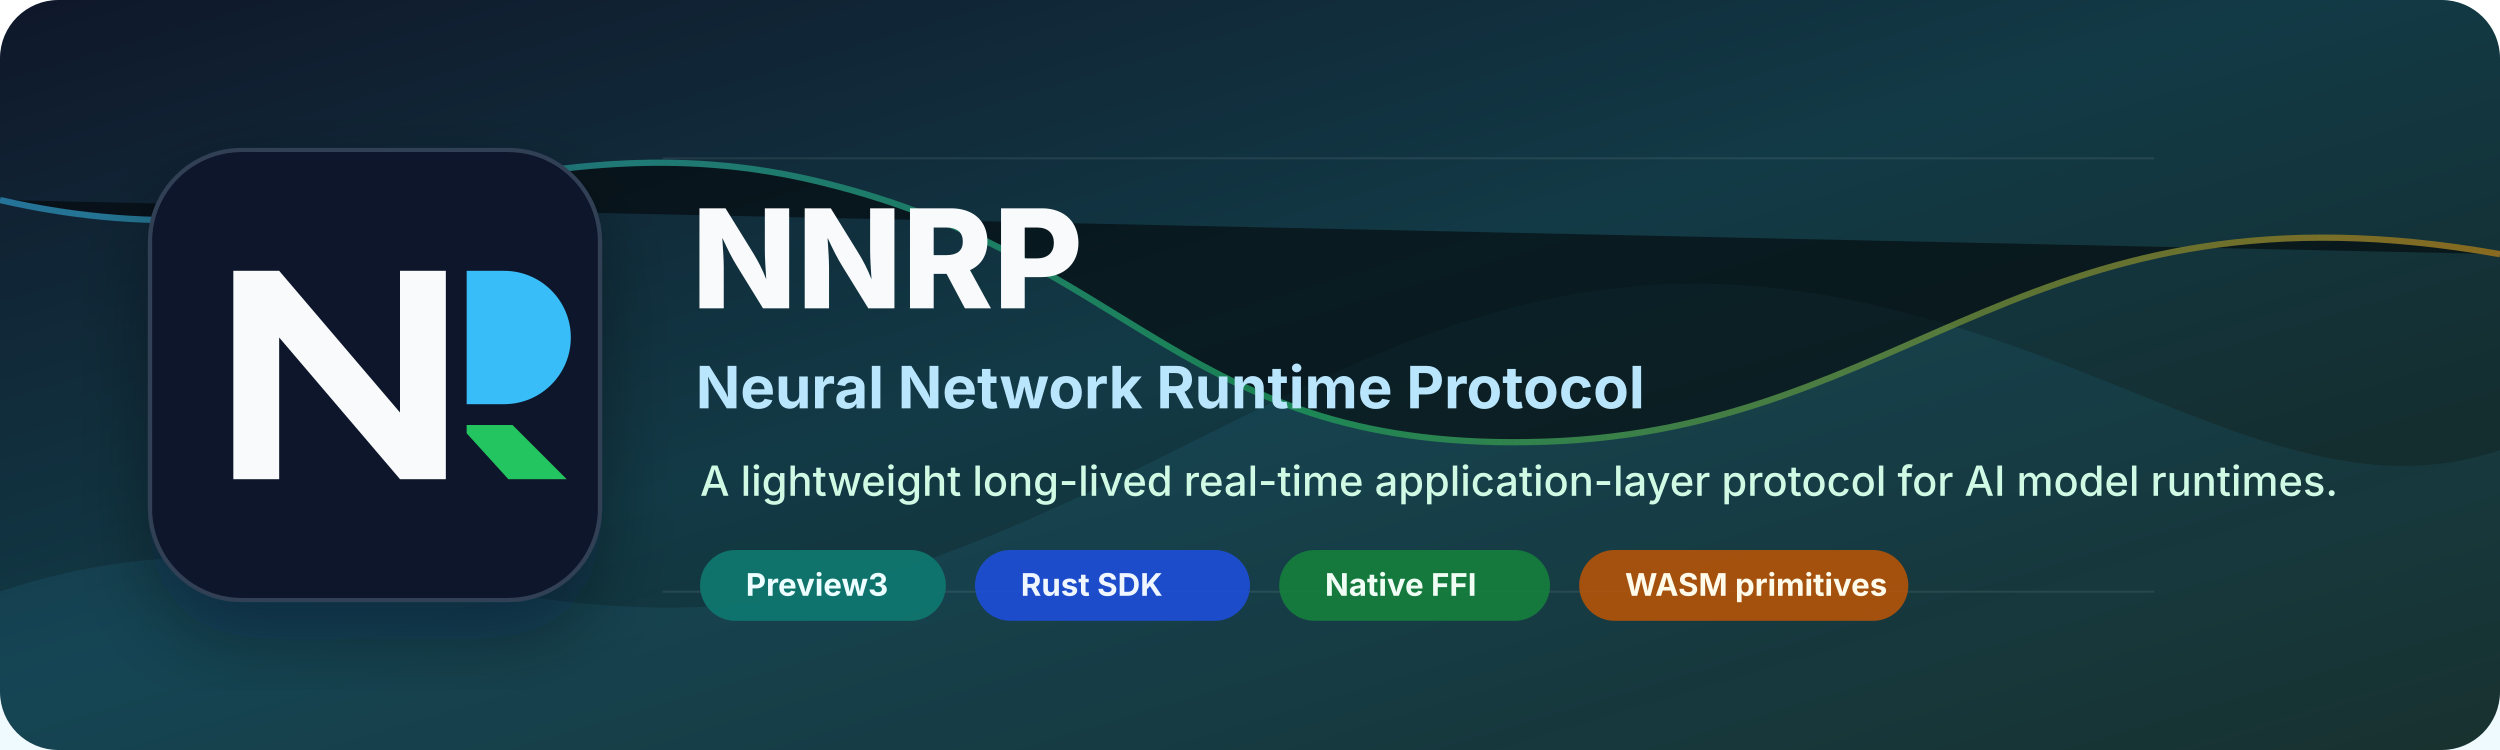
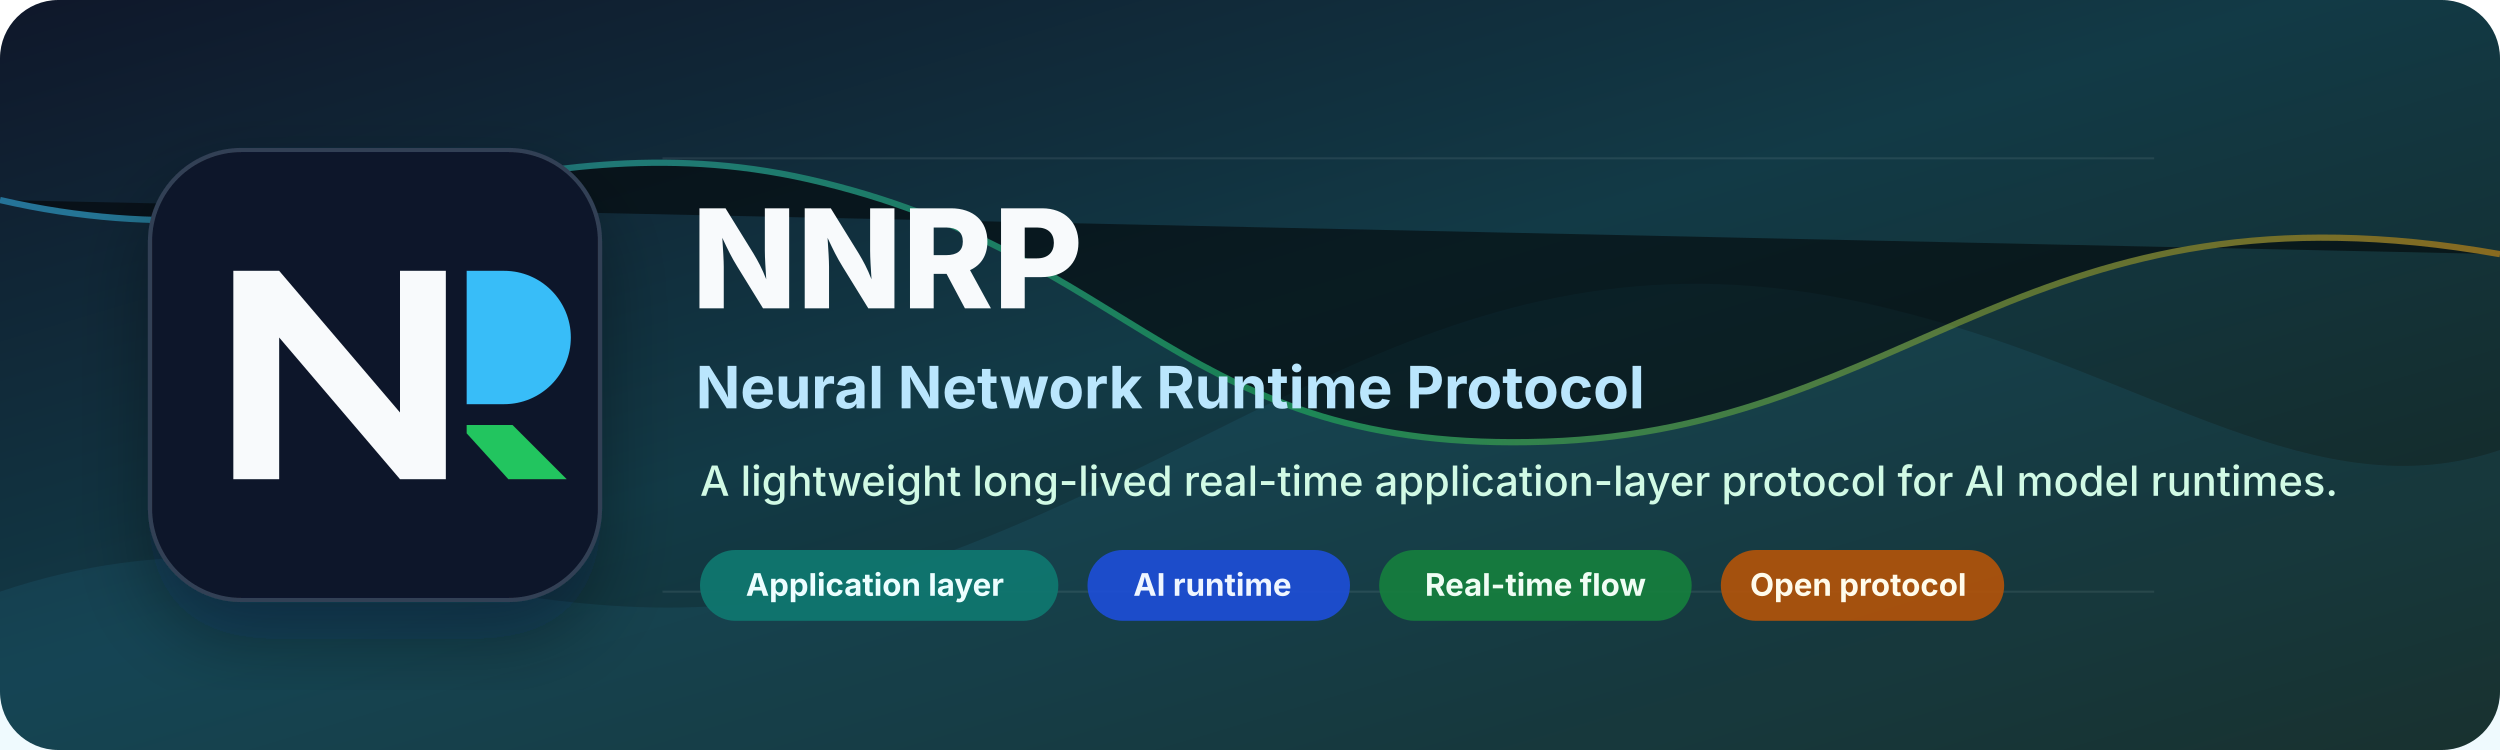
<svg xmlns="http://www.w3.org/2000/svg" viewBox="0 0 1200 360" role="img" aria-labelledby="title desc">
  <defs>
    <linearGradient id="bg" x1="0" x2="1" y1="0" y2="1">
      <stop offset="0" stop-color="#0f172a" />
      <stop offset="0.46" stop-color="#123a46" />
      <stop offset="1" stop-color="#16251f" />
    </linearGradient>
    <linearGradient id="line" x1="0" x2="1" y1="0" y2="0">
      <stop offset="0" stop-color="#38bdf8" />
      <stop offset="0.52" stop-color="#22c55e" />
      <stop offset="1" stop-color="#f59e0b" />
    </linearGradient>
    <filter id="soft-shadow" x="-20%" y="-20%" width="140%" height="140%">
      <feDropShadow dx="0" dy="18" stdDeviation="18" flood-color="#020617" flood-opacity="0.35" />
    </filter>
  </defs>
  <rect width="1200" height="360" rx="28" fill="url(#bg)" />
  <path d="M0 284 C160 230 260 330 430 274 C610 214 710 96 914 150 C1032 180 1112 246 1200 216 V360 H0 Z" fill="#38bdf8" opacity="0.08" />
  <path d="M0 96 C156 132 246 54 388 86 C546 122 566 218 742 212 C918 206 974 82 1200 122" stroke="url(#line)" stroke-width="3" opacity="0.52" />
  <path d="M318 76 H1034" stroke="#f8fafc" stroke-width="1" opacity="0.08" />
  <path d="M318 284 H1034" stroke="#f8fafc" stroke-width="1" opacity="0.08" />
  <g filter="url(#soft-shadow)">
    <rect x="72" y="72" width="216" height="216" rx="44" fill="#0f172a" stroke="#334155" stroke-width="2" />
    <path d="M112 230V130h22l58 68v-68h22v100h-22l-58-68v68h-22z" fill="#f8fafc" />
    <path d="M224 130h18c17.673 0 32 14.327 32 32s-14.327 32-32 32h-18v-64z" fill="#38bdf8" />
    <path d="M224 204h22l26 26h-28l-20-22v-4z" fill="#22c55e" />
  </g>
  <g font-family="Inter, ui-sans-serif, system-ui, -apple-system, BlinkMacSystemFont, Segoe UI, sans-serif">
    <text x="332" y="148" fill="#f8fafc" font-size="66" font-weight="800" letter-spacing="0">NNRP</text>
    <text x="334" y="196" fill="#bae6fd" font-size="28" font-weight="650" letter-spacing="0">Neural Network Runtime Protocol</text>
    <text x="336" y="238" fill="#d1fae5" font-size="20" font-weight="500" letter-spacing="0">A lightweight long-lived real-time application-layer protocol for AI model runtimes.</text>
    <g font-size="15" font-weight="650">
-       <rect x="336" y="264" width="118" height="34" rx="17" fill="#0f766e" opacity="0.95" />
-       <text x="358" y="286" fill="#ecfeff">Preview3</text>
-       <rect x="468" y="264" width="132" height="34" rx="17" fill="#1d4ed8" opacity="0.9" />
-       <text x="490" y="286" fill="#eff6ff">Rust SDK</text>
-       <rect x="614" y="264" width="130" height="34" rx="17" fill="#15803d" opacity="0.9" />
-       <text x="636" y="286" fill="#f0fdf4">Native FFI</text>
-       <rect x="758" y="264" width="158" height="34" rx="17" fill="#b45309" opacity="0.9" />
-       <text x="780" y="286" fill="#fffbeb">WASM primitives</text>
+       <rect x="336" y="264" width="172" height="34" rx="17" fill="#0f766e" opacity="0.95" />
+       <text x="358" y="286" fill="#ecfeff">Application layer</text>
+       <rect x="522" y="264" width="126" height="34" rx="17" fill="#1d4ed8" opacity="0.9" />
+       <text x="544" y="286" fill="#eff6ff">AI runtime</text>
+       <rect x="662" y="264" width="150" height="34" rx="17" fill="#15803d" opacity="0.9" />
+       <text x="684" y="286" fill="#f0fdf4">Real-time flow</text>
+       <rect x="826" y="264" width="136" height="34" rx="17" fill="#b45309" opacity="0.9" />
+       <text x="840" y="286" fill="#fffbeb">Open protocol</text>
    </g>
  </g>
</svg>
